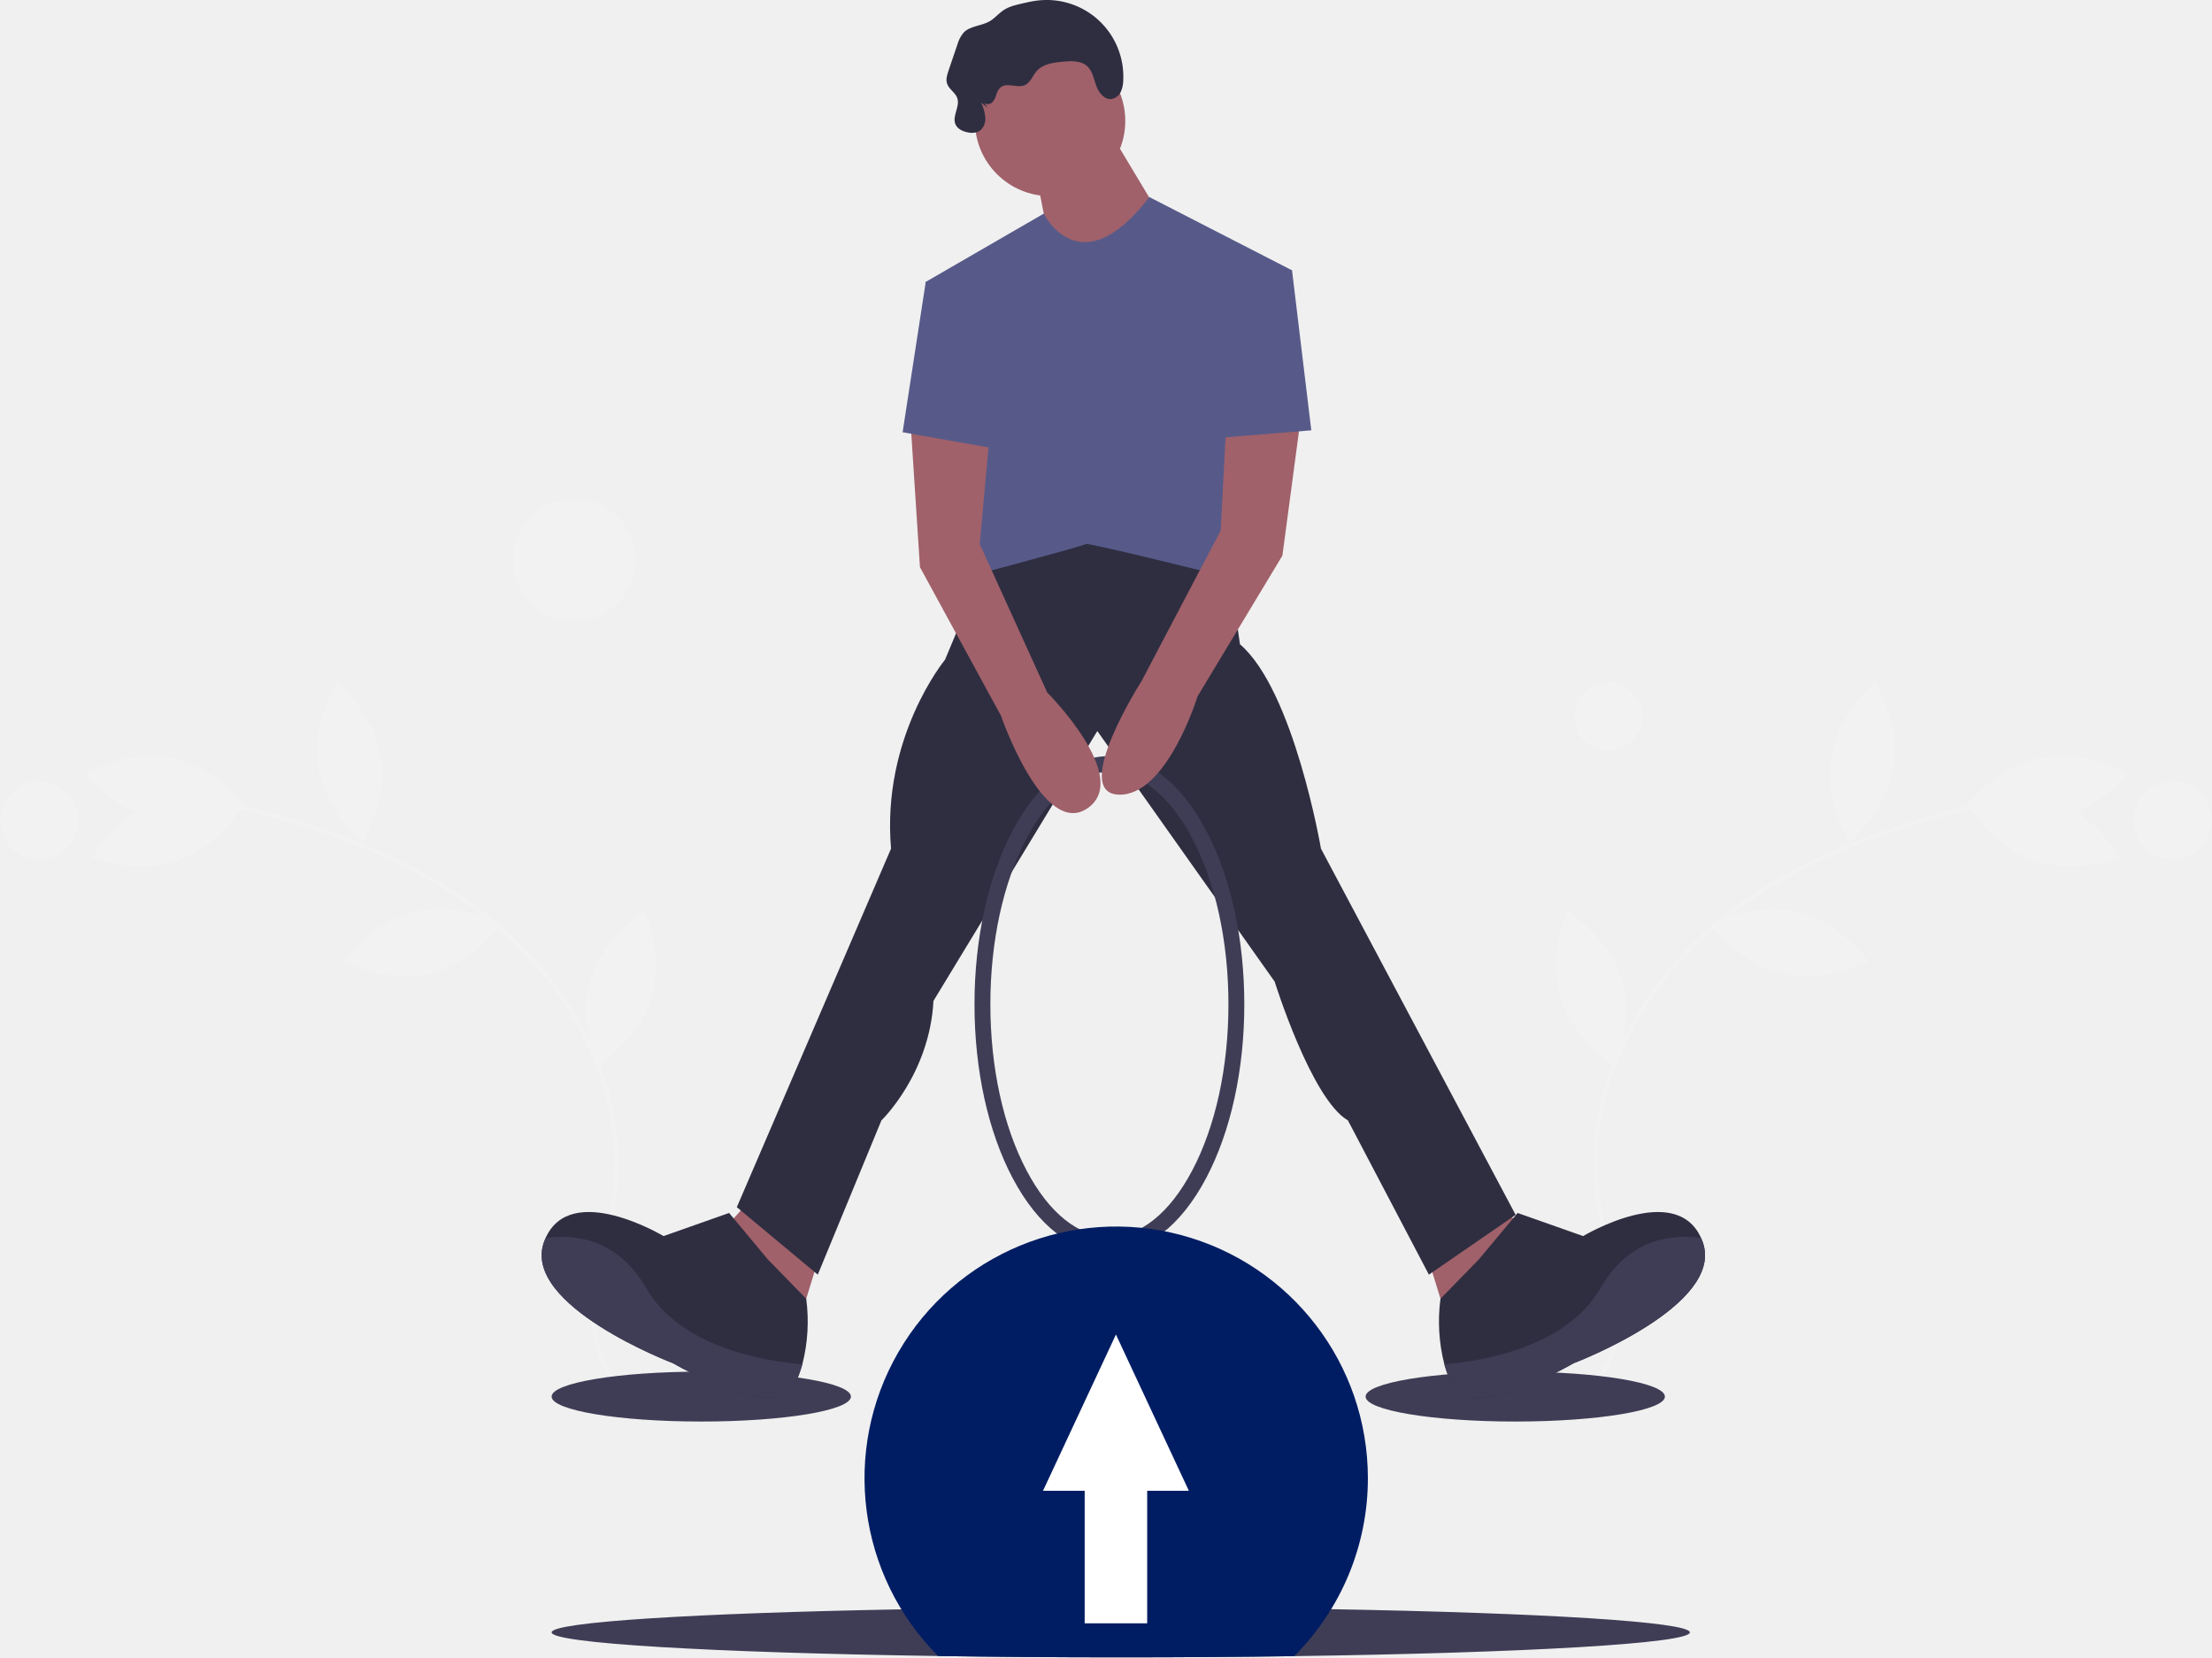
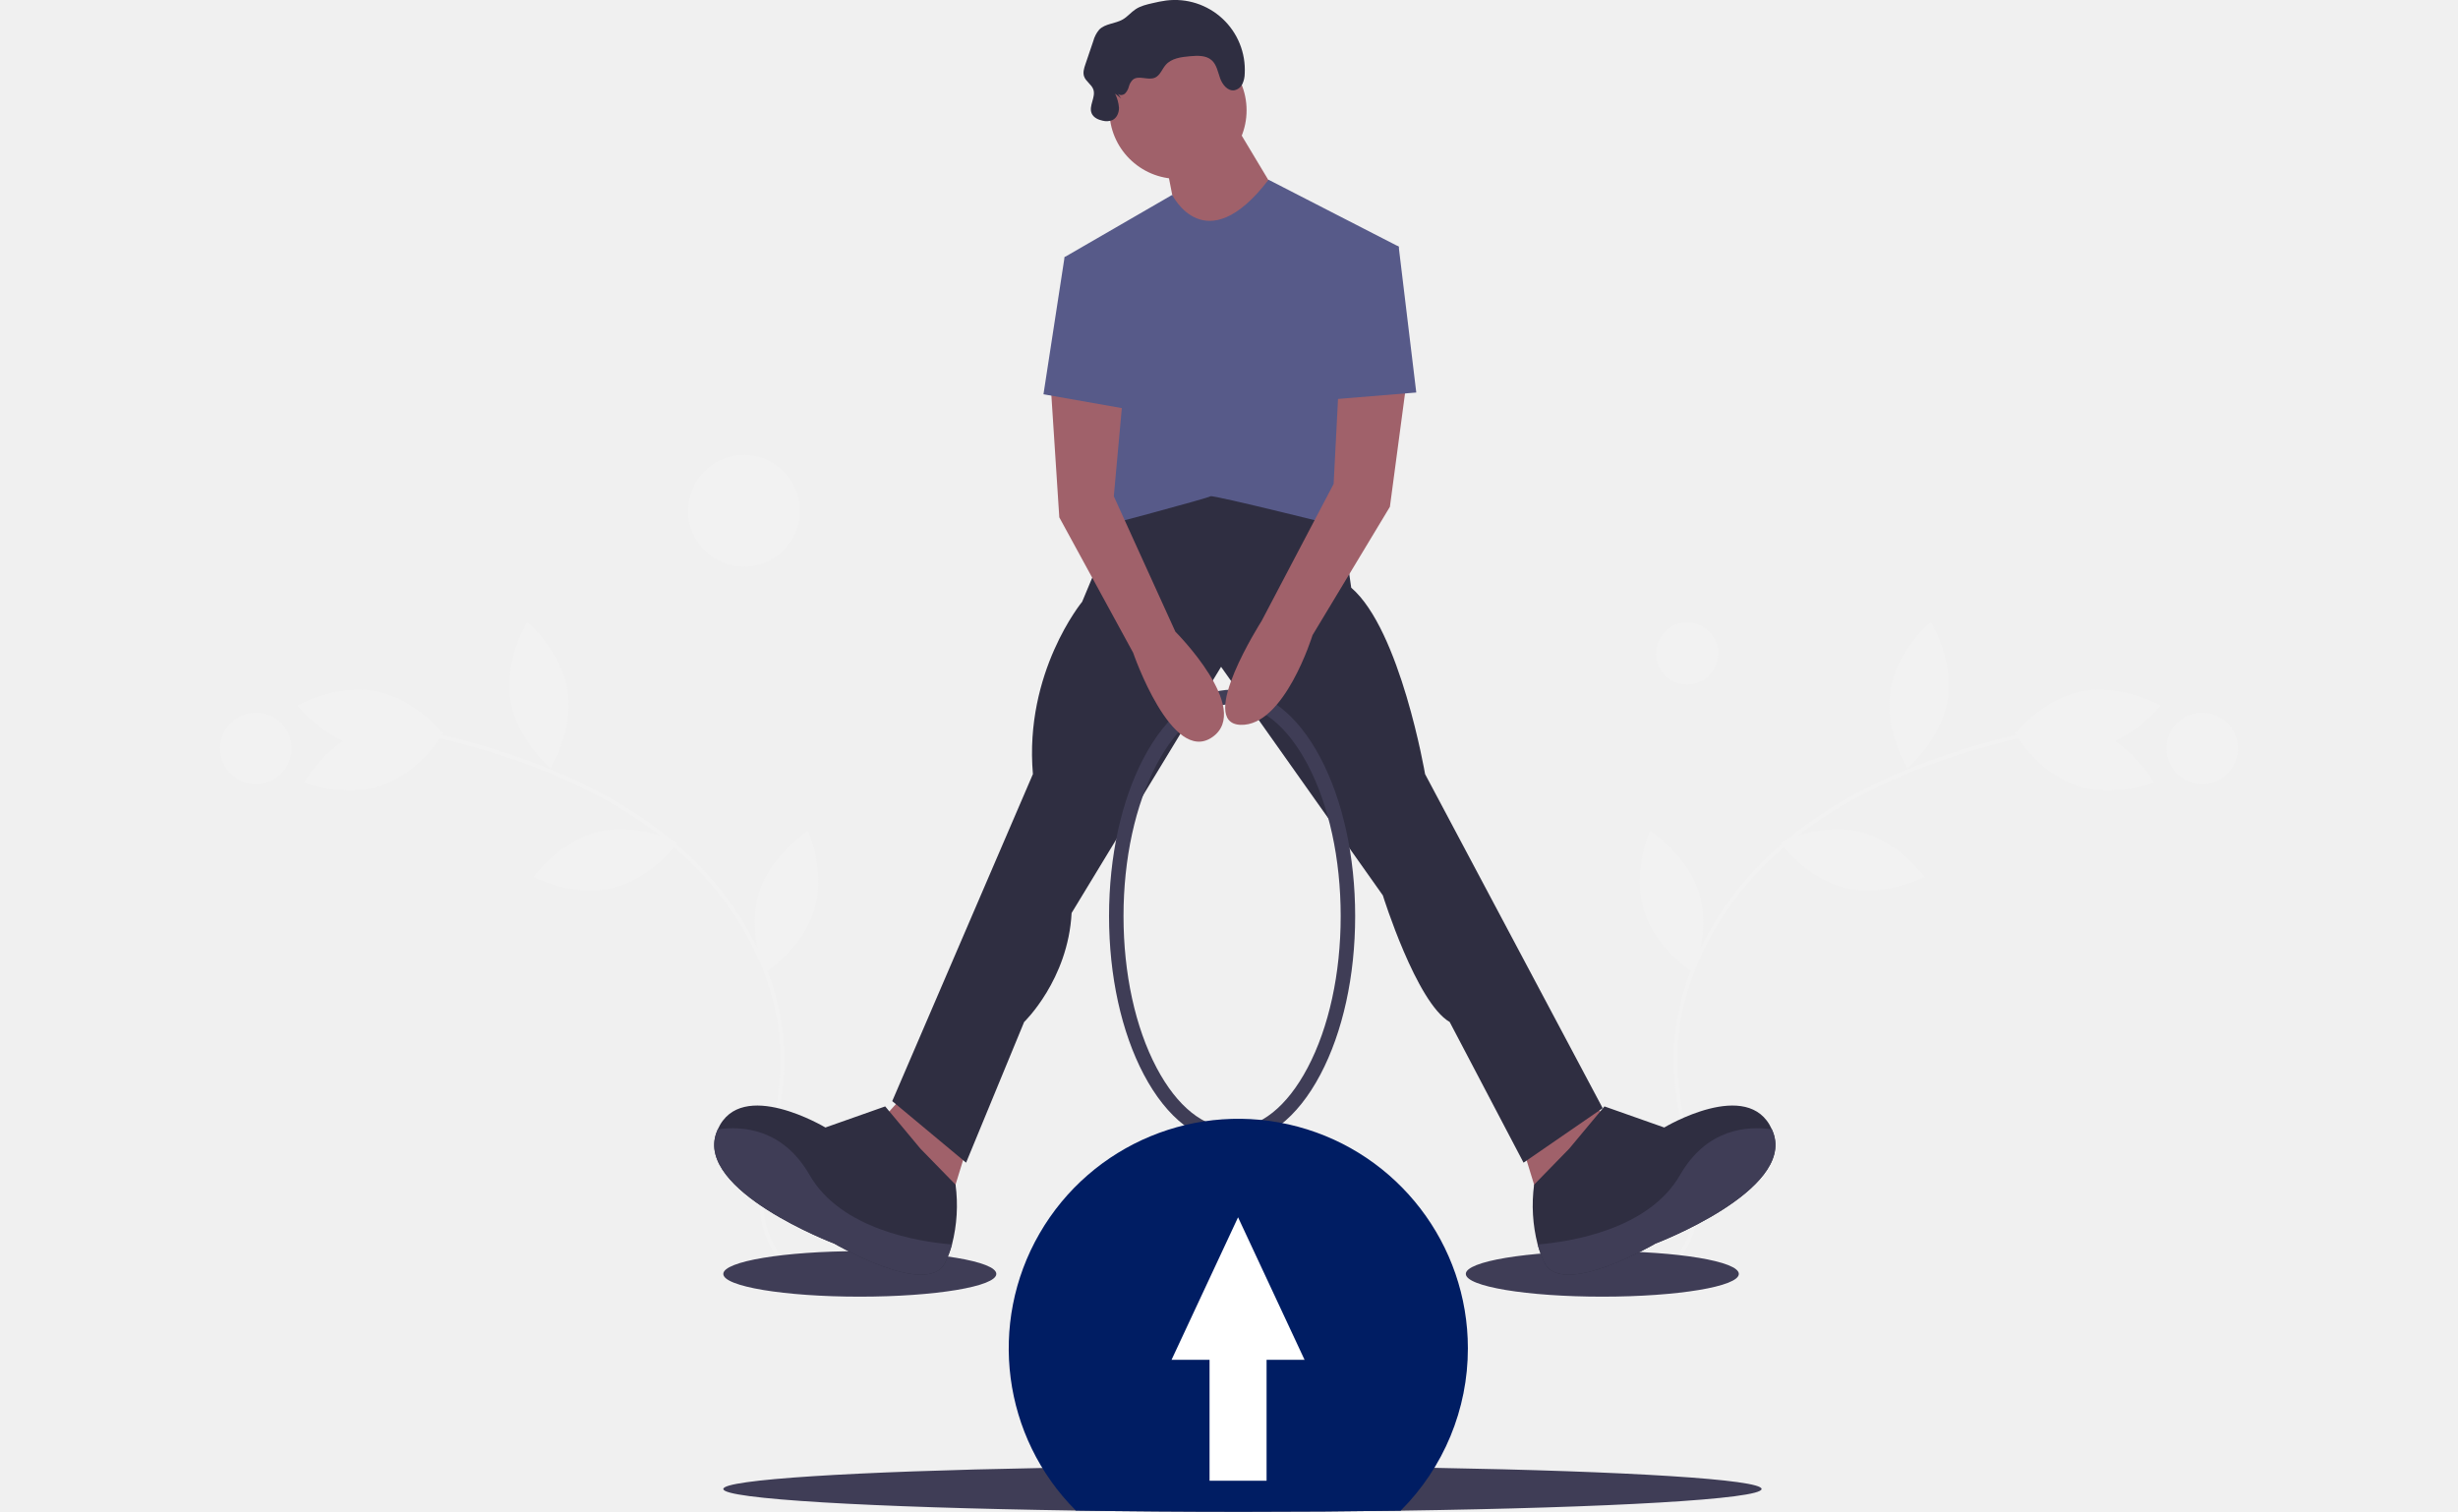
- <svg xmlns="http://www.w3.org/2000/svg" id="b903c249-a553-4f18-b9fd-5d2122b06052" data-name="Layer 1" width="975.587" height="731" viewBox="0 0 975.587 731">
+ <svg xmlns="http://www.w3.org/2000/svg" id="b903c249-a553-4f18-b9fd-5d2122b06052" data-name="Layer 1" width="1177.82" height="724.47" viewBox="0 0 975.587 731">
  <path d="M927.998,455.983s-11.298-18.039-8.188-37.577S939.261,385.228,939.261,385.228s11.298,18.039,8.188,37.577S927.998,455.983,927.998,455.983Z" transform="translate(-112.2067 -84.5)" fill="#f2f2f2" />
  <path d="M800.571,524.63c-5.773-18.923,2.93-38.347,2.93-38.347s18.064,11.257,23.838,30.18c2.911,9.542,2.14,19.209.661,26.451A158.147,158.147,0,0,1,867.107,492.733c-.341-.439-.521-.69-.521-.69s1.076-.565,2.961-1.361c.26-.215.512-.436.773-.65,27.249-22.335,63.306-38.767,110.146-50.202-.12-.191-.222-.357-.31-.503-.068-.038-.115-.065-.115-.065l.043-.054c-.202-.336-.309-.526-.309-.526s.381-.148,1.066-.38c3.106-3.601,15.098-16.349,31.733-19.549,19.428-3.738,37.821,6.974,37.821,6.974a65.758,65.758,0,0,1-22.016,17.086,65.875,65.875,0,0,1,18.828,20.072s-19.823,7.753-38.444,1.069c-14.184-5.091-23.573-17.081-27.245-22.51-44.913,10.899-79.857,26.381-106.589,47.237,7.286-2.371,18.434-4.689,29.736-2.019,19.254,4.549,31.645,21.855,31.645,21.855s-18.826,9.931-38.08,5.382c-15.116-3.571-25.999-15.003-29.98-19.752-32.649,28.155-51.818,66.631-51.469,103.682a146.669,146.669,0,0,0,3.865,30.573c.551,2.472,1.145,4.956,1.741,7.449,3.274,13.694,6.661,27.853,3.159,41.546a49.016,49.016,0,0,1-15.18,24.154l-1.203-1.363a47.182,47.182,0,0,0,14.622-23.241c3.39-13.257.058-27.194-3.166-40.673-.598-2.502-1.194-4.996-1.747-7.477a148.428,148.428,0,0,1-3.909-30.951A119.773,119.773,0,0,1,823.188,553.989C819.034,551.082,805.437,540.579,800.571,524.63Z" transform="translate(-112.2067 -84.5)" fill="#f2f2f2" />
  <circle cx="1070.526" cy="446.394" r="17.266" transform="translate(11.18469 1031.394) rotate(-57.89075)" fill="#f2f2f2" />
  <path d="M272.002,455.983s11.298-18.039,8.188-37.577S260.739,385.228,260.739,385.228s-11.298,18.039-8.188,37.577S272.002,455.983,272.002,455.983Z" transform="translate(-112.2067 -84.5)" fill="#f2f2f2" />
  <path d="M399.429,524.63c5.773-18.923-2.93-38.347-2.93-38.347s-18.064,11.257-23.838,30.18c-2.911,9.542-2.14,19.209-.661,26.451A158.147,158.147,0,0,0,332.893,492.733c.341-.439.521-.69.521-.69s-1.076-.565-2.961-1.361c-.26-.215-.512-.436-.773-.65-27.249-22.335-63.306-38.767-110.146-50.202.12-.191.222-.357.31-.503.068-.038.115-.065.115-.065l-.043-.054c.202-.336.309-.526.309-.526s-.381-.148-1.066-.38c-3.106-3.601-15.098-16.349-31.733-19.549-19.428-3.738-37.821,6.974-37.821,6.974A65.758,65.758,0,0,0,171.62,442.813a65.875,65.875,0,0,0-18.828,20.072s19.823,7.753,38.444,1.069c14.184-5.091,23.573-17.081,27.245-22.51,44.913,10.899,79.857,26.381,106.589,47.237-7.286-2.371-18.434-4.689-29.736-2.019-19.254,4.549-31.645,21.855-31.645,21.855s18.826,9.931,38.08,5.382c15.116-3.571,25.999-15.003,29.98-19.752,32.649,28.155,51.818,66.631,51.469,103.682a146.669,146.669,0,0,1-3.865,30.573c-.551,2.472-1.145,4.956-1.741,7.449-3.274,13.694-6.661,27.853-3.159,41.546a49.016,49.016,0,0,0,15.18,24.154l1.203-1.363a47.182,47.182,0,0,1-14.622-23.241c-3.39-13.257-.058-27.194,3.166-40.673.598-2.502,1.194-4.996,1.747-7.477a148.428,148.428,0,0,0,3.909-30.951A119.773,119.773,0,0,0,376.812,553.989C380.966,551.082,394.563,540.579,399.429,524.63Z" transform="translate(-112.2067 -84.5)" fill="#f2f2f2" />
  <circle cx="129.474" cy="446.394" r="17.266" transform="translate(-329.6761 52.60245) rotate(-32.10925)" fill="#f2f2f2" />
  <ellipse cx="309.293" cy="616" rx="66" ry="11" fill="#3f3d56" />
  <ellipse cx="668.293" cy="616" rx="66" ry="11" fill="#3f3d56" />
  <path d="M857.5,804.5c0,4.91-73.29,9.06-174.5,10.48-24.12.34-49.82.52-76.5.52-28.18,0-55.27-.2-80.56-.58-99.11-1.47-170.44-5.58-170.44-10.42,0-4.58,63.66-8.49,154.25-10.16,29.77-.54,62.46-.84,96.75-.84,32.78,0,64.09.28,92.8.77C791.99,795.89,857.5,799.86,857.5,804.5Z" transform="translate(-112.2067 -84.5)" fill="#3f3d56" />
  <polygon points="332.621 527.348 317.317 544.353 353.877 578.363 364.08 545.203 332.621 527.348" fill="#a0616a" />
  <polygon points="658.265 527.348 673.569 544.353 637.009 578.363 626.806 545.203 658.265 527.348" fill="#a0616a" />
  <path d="M548.558,328.717,529.002,375.48s-28.058,34.01-23.807,83.324L437.176,616.95l35.71,29.759L500.944,578.689s21.256-20.406,22.957-52.715l72.271-119.034L674.394,517.471s16.155,51.865,32.309,61.218l35.71,68.02,38.261-26.358L694.8,458.804s-11.903-69.72-35.71-90.126l-5.101-35.71L594.471,304.059Z" transform="translate(-112.2067 -84.5)" fill="#2f2e41" />
  <path d="M466.067,686.27a49.398,49.398,0,0,1-3.384,8.902c-8.502,17.005-53.565-9.353-53.565-9.353s-67.169-25.507-56.966-53.565c.213-.578.434-1.139.68-1.675,11.266-25.337,52.035-.876,52.035-.876l28.908-10.203,17.005,20.406,17.005,17.439A75.799,75.799,0,0,1,466.067,686.27Z" transform="translate(-112.2067 -84.5)" fill="#2f2e41" />
  <path d="M466.067,686.27a49.398,49.398,0,0,1-3.384,8.902c-8.502,17.005-53.565-9.353-53.565-9.353s-67.169-25.507-56.966-53.565c.213-.578.434-1.139.68-1.675,11.81-1.709,31.442-.425,44.383,22.081C412.34,678.967,449.853,684.927,466.067,686.27Z" transform="translate(-112.2067 -84.5)" fill="#3f3d56" />
  <path d="M749.233,686.27a49.398,49.398,0,0,0,3.384,8.902c8.502,17.005,53.565-9.353,53.565-9.353s67.169-25.507,56.966-53.565c-.213-.578-.434-1.139-.68-1.675-11.266-25.337-52.035-.876-52.035-.876l-28.908-10.203L764.52,639.906,747.515,657.345A75.799,75.799,0,0,0,749.233,686.27Z" transform="translate(-112.2067 -84.5)" fill="#2f2e41" />
  <path d="M749.233,686.27a49.398,49.398,0,0,0,3.384,8.902c8.502,17.005,53.565-9.353,53.565-9.353s67.169-25.507,56.966-53.565c-.213-.578-.434-1.139-.68-1.675-11.81-1.709-31.442-.425-44.383,22.081C802.96,678.967,765.447,684.927,749.233,686.27Z" transform="translate(-112.2067 -84.5)" fill="#3f3d56" />
  <circle cx="463.134" cy="53.336" r="33.16" fill="#a0616a" />
  <polygon points="456.757 75.868 463.559 110.728 489.066 121.781 510.322 92.873 489.916 58.863 456.757 75.868" fill="#a0616a" />
  <path d="M546.209,129.754c.815,1.012,2.504.844,3.493.001a7.42,7.42,0,0,0,1.88-3.359,7.27,7.27,0,0,1,1.898-3.347c2.832-2.362,7.379.499,10.747-1.004,2.487-1.11,3.39-4.125,5.18-6.177,2.792-3.2,7.461-3.793,11.691-4.173,3.649-.327,7.751-.516,10.501,1.905,2.443,2.151,3.003,5.658,4.098,8.723s3.629,6.288,6.853,5.838a5.524,5.524,0,0,0,3.942-3.081,12.377,12.377,0,0,0,1.116-5.039,33.806,33.806,0,0,0-37.966-35.291c-2.213.277-4.392.773-6.566,1.268-2.86.651-5.79,1.331-8.237,2.949-2.215,1.465-3.92,3.632-6.223,4.953-3.613,2.074-8.448,1.937-11.367,4.91a14.195,14.195,0,0,0-2.881,5.576l-3.803,11.19c-.641,1.885-1.284,3.94-.645,5.826.838,2.473,3.631,3.878,4.489,6.344,1.296,3.727-2.378,7.961-.8,11.578.879,2.015,3.128,3.064,5.28,3.513a7.443,7.443,0,0,0,4.795-.305c2.122-1.048,3.166-3.591,3.123-5.957a18.922,18.922,0,0,0-1.878-6.802l2.955,2.313" transform="translate(-112.2067 -84.5)" fill="#2f2e41" />
  <path d="M619.128,171.421l62.918,32.309L656.539,339.77S591.92,323.615,591.07,324.465,535.804,339.77,535.804,339.77L520.5,208.832l52.047-30.102S588.519,211.383,619.128,171.421Z" transform="translate(-112.2067 -84.5)" fill="#575a89" />
  <path d="M601.5,637c-16.318,0-31.48-11.688-42.692-32.912C547.969,583.572,542,556.373,542,527.5s5.969-56.072,16.808-76.588C570.02,429.688,585.182,418,601.5,418s31.48,11.688,42.692,32.912C655.031,471.428,661,498.627,661,527.5s-5.969,56.072-16.808,76.588C632.98,625.312,617.818,637,601.5,637Zm0-212c-13.598,0-26.562,10.363-36.503,29.182C554.681,473.708,549,499.746,549,527.5s5.681,53.792,15.997,73.318C574.938,619.637,587.902,630,601.5,630s26.562-10.363,36.503-29.182C648.319,581.292,654,555.254,654,527.5s-5.681-53.792-15.997-73.318C628.062,435.363,615.098,425,601.5,425Z" transform="translate(-112.2067 -84.5)" fill="#3f3d56" />
  <path d="M513.698,269.199l4.251,65.469,35.71,65.469s18.705,54.416,38.261,40.812-17.855-51.015-17.855-51.015l-29.759-65.469,4.251-46.763Z" transform="translate(-112.2067 -84.5)" fill="#a0616a" />
  <path d="M653.138,269.199l-2.551,49.314-34.86,66.319s-31.459,49.314-10.203,50.164,34.86-43.363,34.86-43.363L677.795,329.567l8.502-63.768Z" transform="translate(-112.2067 -84.5)" fill="#a0616a" />
  <polygon points="426.998 121.781 408.293 124.332 398.09 190.651 441.452 198.303 426.998 121.781" fill="#575a89" />
  <polygon points="551.984 114.979 569.839 119.23 578.342 189.801 536.68 193.202 551.984 114.979" fill="#575a89" />
  <path d="M715.5,736.5A110.797,110.797,0,0,1,683,814.98c-24.12.34-49.82.52-76.5.52-28.18,0-55.27-.2-80.56-.58A111.001,111.001,0,1,1,715.5,736.5Z" transform="translate(-112.2067 -84.5)" fill="#001d63" />
  <polygon points="492.174 588.625 460.008 657.553 478.389 657.553 478.389 716 505.96 716 505.96 657.553 524.34 657.553 492.174 588.625" fill="#fff" />
  <circle cx="709.293" cy="316" r="15" fill="#f2f2f2" />
  <circle cx="253.293" cy="247" r="27" fill="#f2f2f2" />
</svg>
